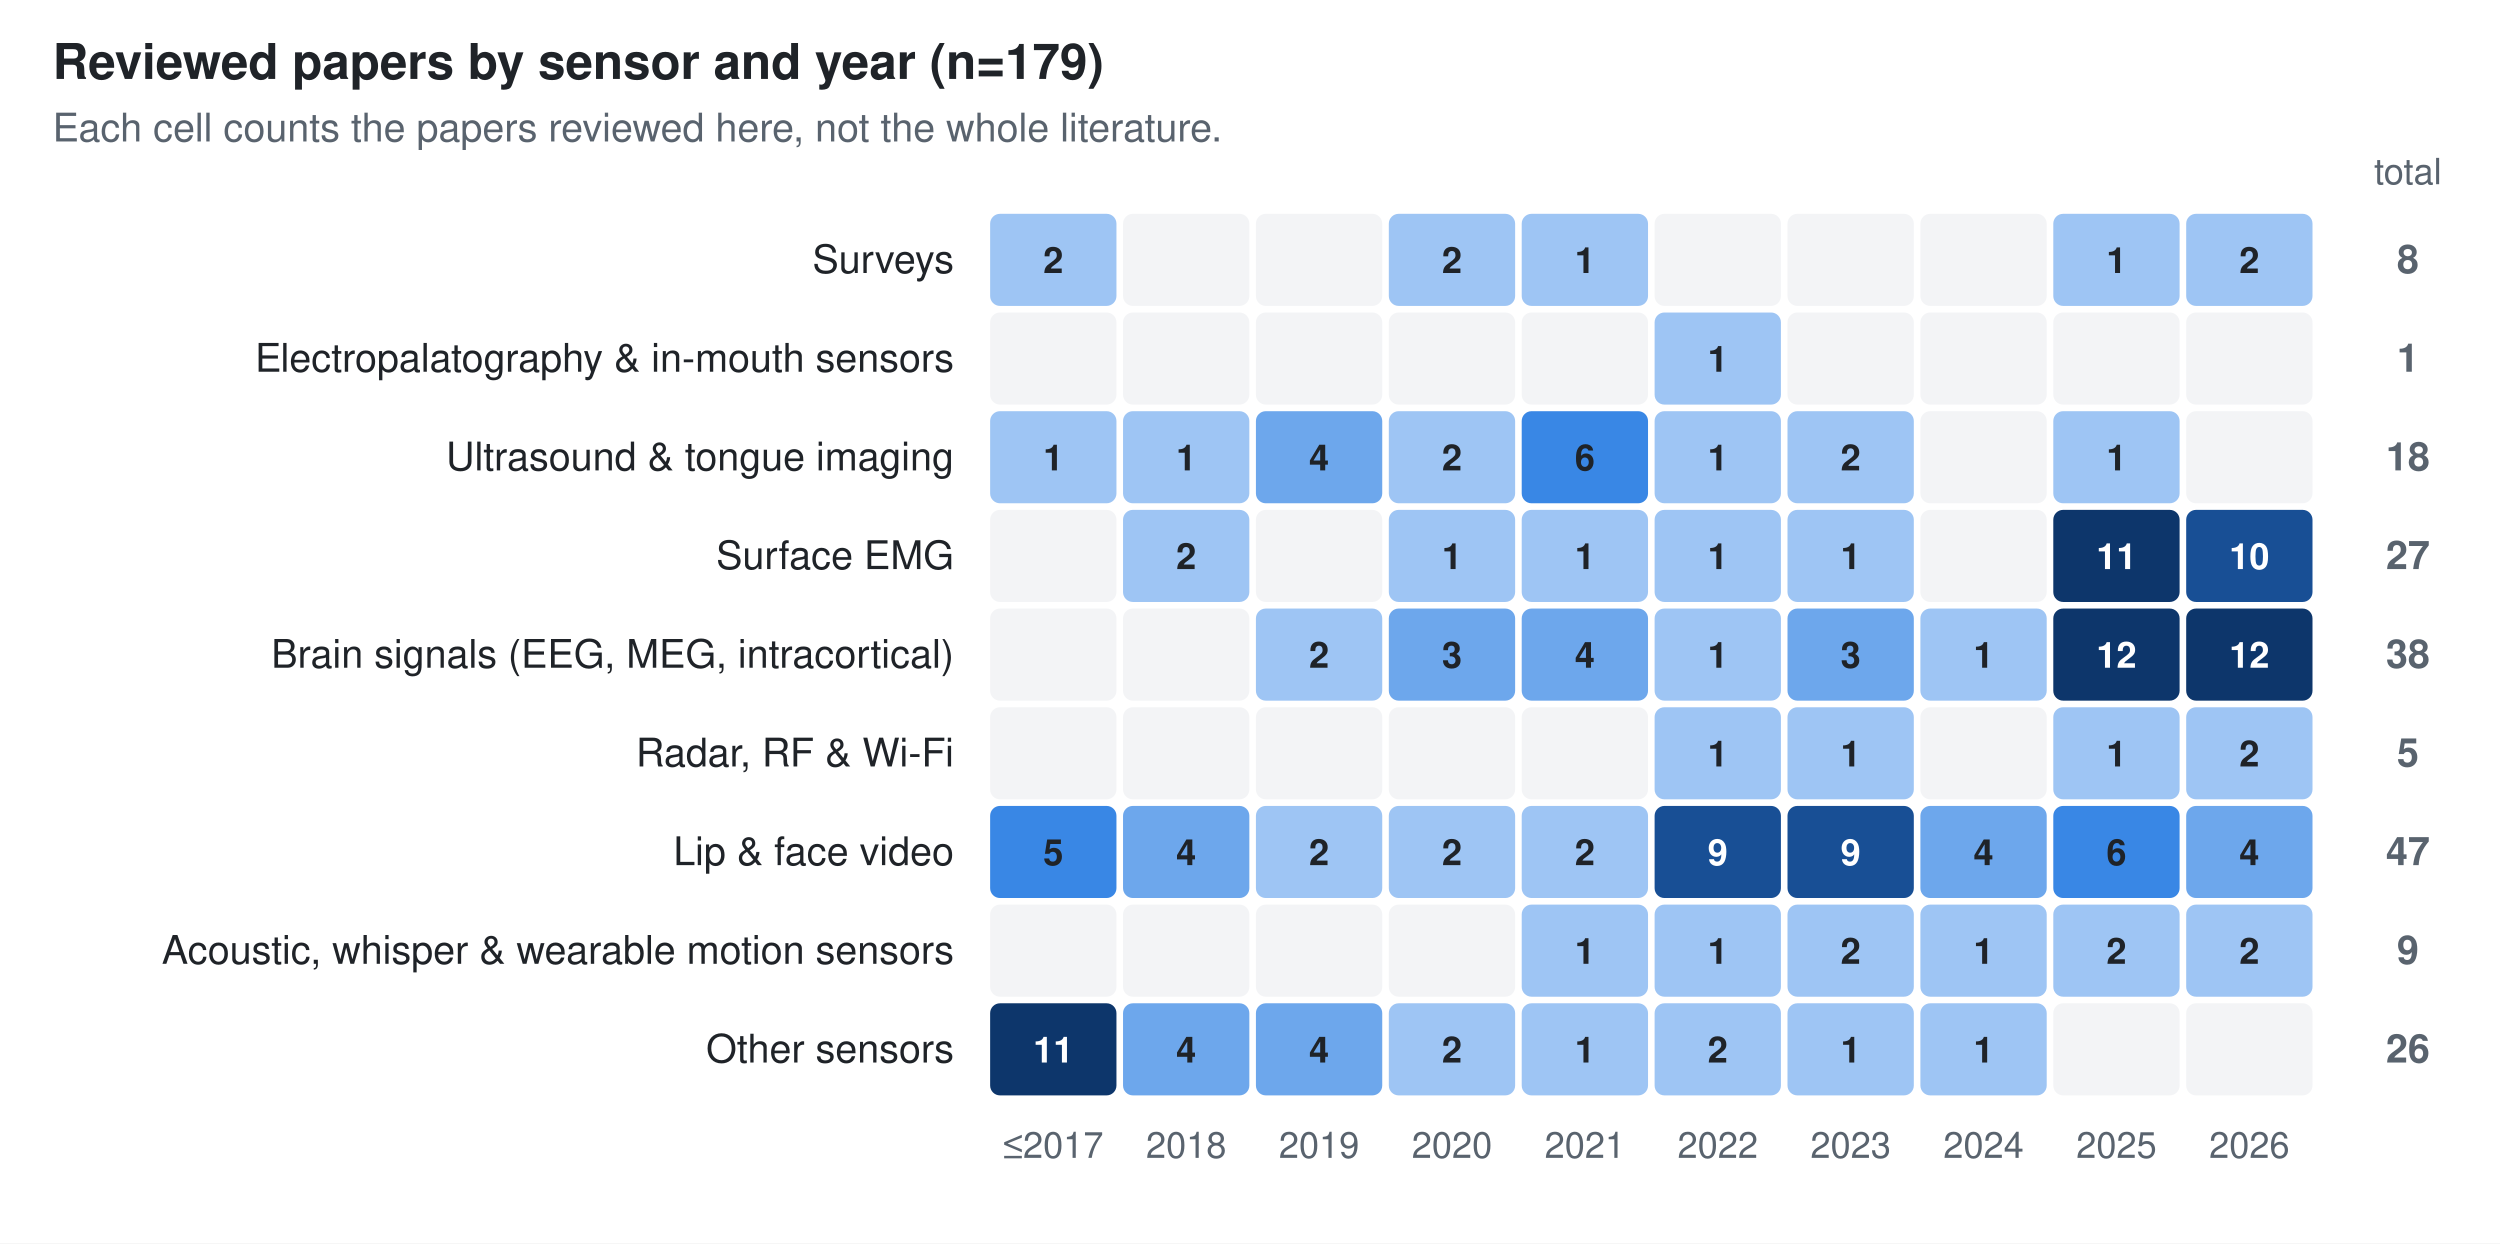
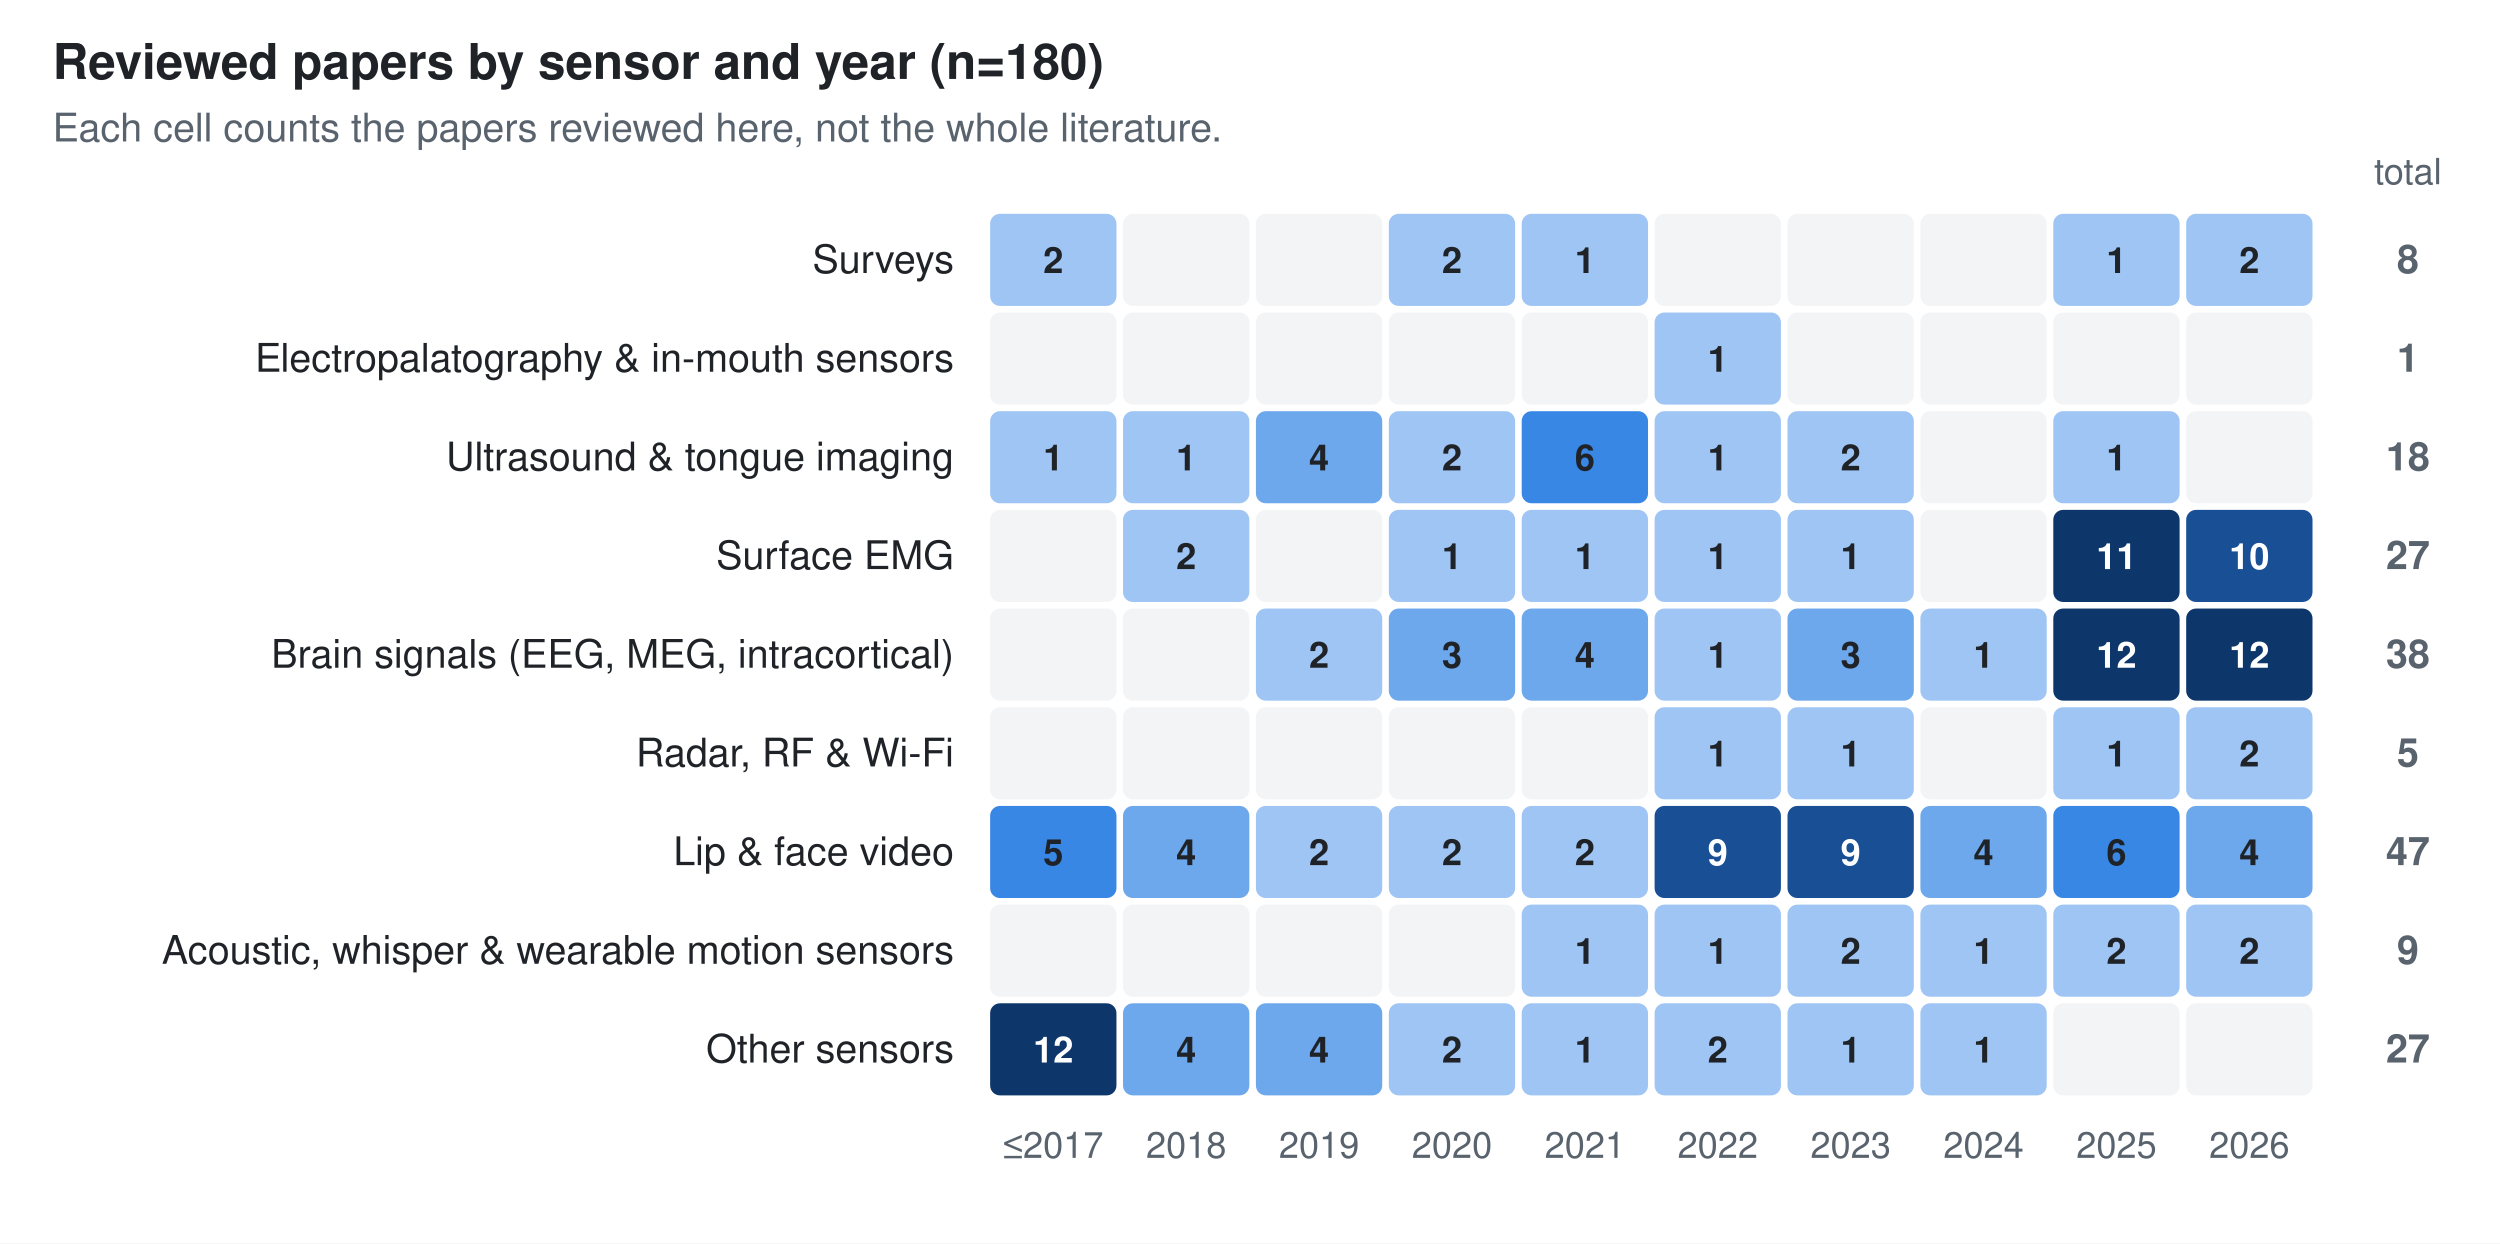
- <svg xmlns="http://www.w3.org/2000/svg" width="760" height="378" viewBox="0 0 760 378" font-family="-apple-system, BlinkMacSystemFont, 'Segoe UI', Helvetica, Arial, sans-serif" role="img" aria-label="Reviewed papers by sensor and year (n=179)">
+ <svg xmlns="http://www.w3.org/2000/svg" width="760" height="378" viewBox="0 0 760 378" font-family="-apple-system, BlinkMacSystemFont, 'Segoe UI', Helvetica, Arial, sans-serif" role="img" aria-label="Reviewed papers by sensor and year (n=180)">
  <rect width="760" height="378" fill="#ffffff" />
-   <text x="16.0" y="24.0" font-size="15" fill="#1f2328" text-anchor="start" font-weight="600">Reviewed papers by sensor and year (n=179)</text>
+   <text x="16.0" y="24.0" font-size="15" fill="#1f2328" text-anchor="start" font-weight="600">Reviewed papers by sensor and year (n=180)</text>
  <text x="16.0" y="43.0" font-size="12" fill="#59636e" text-anchor="start">Each cell counts the papers reviewed here, not the whole literature.</text>
  <text x="320.2" y="352.0" font-size="11" fill="#59636e" text-anchor="middle">≤2017</text>
  <text x="360.6" y="352.0" font-size="11" fill="#59636e" text-anchor="middle">2018</text>
  <text x="401.0" y="352.0" font-size="11" fill="#59636e" text-anchor="middle">2019</text>
  <text x="441.4" y="352.0" font-size="11" fill="#59636e" text-anchor="middle">2020</text>
  <text x="481.8" y="352.0" font-size="11" fill="#59636e" text-anchor="middle">2021</text>
  <text x="522.2" y="352.0" font-size="11" fill="#59636e" text-anchor="middle">2022</text>
  <text x="562.6" y="352.0" font-size="11" fill="#59636e" text-anchor="middle">2023</text>
  <text x="603.0" y="352.0" font-size="11" fill="#59636e" text-anchor="middle">2024</text>
  <text x="643.4" y="352.0" font-size="11" fill="#59636e" text-anchor="middle">2025</text>
  <text x="683.8" y="352.0" font-size="11" fill="#59636e" text-anchor="middle">2026</text>
  <text x="732.0" y="56.0" font-size="11" fill="#59636e" text-anchor="middle">total</text>
  <text x="290.0" y="83.0" font-size="12" fill="#1f2328" text-anchor="end">Surveys</text>
  <rect x="301.0" y="65.0" width="38.4" height="28.0" rx="3" fill="#9ec5f4" />
  <text x="320.2" y="83.0" font-size="11" fill="#1f2328" text-anchor="middle" font-weight="600">2</text>
  <rect x="341.4" y="65.0" width="38.4" height="28.0" rx="3" fill="#f3f4f6" />
  <rect x="381.8" y="65.0" width="38.4" height="28.0" rx="3" fill="#f3f4f6" />
  <rect x="422.2" y="65.0" width="38.4" height="28.0" rx="3" fill="#9ec5f4" />
  <text x="441.4" y="83.0" font-size="11" fill="#1f2328" text-anchor="middle" font-weight="600">2</text>
  <rect x="462.6" y="65.0" width="38.4" height="28.0" rx="3" fill="#9ec5f4" />
  <text x="481.8" y="83.0" font-size="11" fill="#1f2328" text-anchor="middle" font-weight="600">1</text>
  <rect x="503.0" y="65.0" width="38.4" height="28.0" rx="3" fill="#f3f4f6" />
  <rect x="543.4" y="65.0" width="38.4" height="28.0" rx="3" fill="#f3f4f6" />
  <rect x="583.8" y="65.0" width="38.4" height="28.0" rx="3" fill="#f3f4f6" />
  <rect x="624.2" y="65.0" width="38.4" height="28.0" rx="3" fill="#9ec5f4" />
  <text x="643.4" y="83.0" font-size="11" fill="#1f2328" text-anchor="middle" font-weight="600">1</text>
  <rect x="664.6" y="65.0" width="38.4" height="28.0" rx="3" fill="#9ec5f4" />
  <text x="683.8" y="83.0" font-size="11" fill="#1f2328" text-anchor="middle" font-weight="600">2</text>
  <text x="732.0" y="83.0" font-size="12" fill="#59636e" text-anchor="middle" font-weight="600">8</text>
  <text x="290.0" y="113.0" font-size="12" fill="#1f2328" text-anchor="end">Electropalatography &amp; in-mouth sensors</text>
  <rect x="301.0" y="95.0" width="38.4" height="28.0" rx="3" fill="#f3f4f6" />
  <rect x="341.4" y="95.0" width="38.4" height="28.0" rx="3" fill="#f3f4f6" />
  <rect x="381.8" y="95.0" width="38.4" height="28.0" rx="3" fill="#f3f4f6" />
  <rect x="422.2" y="95.0" width="38.4" height="28.0" rx="3" fill="#f3f4f6" />
  <rect x="462.6" y="95.0" width="38.4" height="28.0" rx="3" fill="#f3f4f6" />
  <rect x="503.0" y="95.0" width="38.4" height="28.0" rx="3" fill="#9ec5f4" />
  <text x="522.2" y="113.0" font-size="11" fill="#1f2328" text-anchor="middle" font-weight="600">1</text>
  <rect x="543.4" y="95.0" width="38.4" height="28.0" rx="3" fill="#f3f4f6" />
  <rect x="583.8" y="95.0" width="38.4" height="28.0" rx="3" fill="#f3f4f6" />
  <rect x="624.2" y="95.0" width="38.4" height="28.0" rx="3" fill="#f3f4f6" />
  <rect x="664.6" y="95.0" width="38.4" height="28.0" rx="3" fill="#f3f4f6" />
  <text x="732.0" y="113.0" font-size="12" fill="#59636e" text-anchor="middle" font-weight="600">1</text>
  <text x="290.0" y="143.0" font-size="12" fill="#1f2328" text-anchor="end">Ultrasound &amp; tongue imaging</text>
  <rect x="301.0" y="125.0" width="38.4" height="28.0" rx="3" fill="#9ec5f4" />
  <text x="320.2" y="143.0" font-size="11" fill="#1f2328" text-anchor="middle" font-weight="600">1</text>
  <rect x="341.4" y="125.0" width="38.4" height="28.0" rx="3" fill="#9ec5f4" />
  <text x="360.6" y="143.0" font-size="11" fill="#1f2328" text-anchor="middle" font-weight="600">1</text>
  <rect x="381.8" y="125.0" width="38.4" height="28.0" rx="3" fill="#6da7ec" />
  <text x="401.0" y="143.0" font-size="11" fill="#1f2328" text-anchor="middle" font-weight="600">4</text>
  <rect x="422.2" y="125.0" width="38.4" height="28.0" rx="3" fill="#9ec5f4" />
  <text x="441.4" y="143.0" font-size="11" fill="#1f2328" text-anchor="middle" font-weight="600">2</text>
  <rect x="462.6" y="125.0" width="38.4" height="28.0" rx="3" fill="#3987e5" />
  <text x="481.8" y="143.0" font-size="11" fill="#1f2328" text-anchor="middle" font-weight="600">6</text>
  <rect x="503.0" y="125.0" width="38.4" height="28.0" rx="3" fill="#9ec5f4" />
  <text x="522.2" y="143.0" font-size="11" fill="#1f2328" text-anchor="middle" font-weight="600">1</text>
  <rect x="543.4" y="125.0" width="38.4" height="28.0" rx="3" fill="#9ec5f4" />
  <text x="562.6" y="143.0" font-size="11" fill="#1f2328" text-anchor="middle" font-weight="600">2</text>
  <rect x="583.8" y="125.0" width="38.4" height="28.0" rx="3" fill="#f3f4f6" />
  <rect x="624.2" y="125.0" width="38.4" height="28.0" rx="3" fill="#9ec5f4" />
  <text x="643.4" y="143.0" font-size="11" fill="#1f2328" text-anchor="middle" font-weight="600">1</text>
  <rect x="664.6" y="125.0" width="38.4" height="28.0" rx="3" fill="#f3f4f6" />
  <text x="732.0" y="143.0" font-size="12" fill="#59636e" text-anchor="middle" font-weight="600">18</text>
  <text x="290.0" y="173.0" font-size="12" fill="#1f2328" text-anchor="end">Surface EMG</text>
  <rect x="301.0" y="155.0" width="38.4" height="28.0" rx="3" fill="#f3f4f6" />
  <rect x="341.4" y="155.0" width="38.4" height="28.0" rx="3" fill="#9ec5f4" />
  <text x="360.6" y="173.0" font-size="11" fill="#1f2328" text-anchor="middle" font-weight="600">2</text>
  <rect x="381.8" y="155.0" width="38.4" height="28.0" rx="3" fill="#f3f4f6" />
  <rect x="422.2" y="155.0" width="38.4" height="28.0" rx="3" fill="#9ec5f4" />
  <text x="441.4" y="173.0" font-size="11" fill="#1f2328" text-anchor="middle" font-weight="600">1</text>
  <rect x="462.6" y="155.0" width="38.4" height="28.0" rx="3" fill="#9ec5f4" />
  <text x="481.8" y="173.0" font-size="11" fill="#1f2328" text-anchor="middle" font-weight="600">1</text>
  <rect x="503.0" y="155.0" width="38.4" height="28.0" rx="3" fill="#9ec5f4" />
  <text x="522.2" y="173.0" font-size="11" fill="#1f2328" text-anchor="middle" font-weight="600">1</text>
  <rect x="543.4" y="155.0" width="38.4" height="28.0" rx="3" fill="#9ec5f4" />
  <text x="562.6" y="173.0" font-size="11" fill="#1f2328" text-anchor="middle" font-weight="600">1</text>
  <rect x="583.8" y="155.0" width="38.4" height="28.0" rx="3" fill="#f3f4f6" />
  <rect x="624.2" y="155.0" width="38.4" height="28.0" rx="3" fill="#0d366b" />
  <text x="643.4" y="173.0" font-size="11" fill="#ffffff" text-anchor="middle" font-weight="600">11</text>
  <rect x="664.6" y="155.0" width="38.4" height="28.0" rx="3" fill="#184f95" />
  <text x="683.8" y="173.0" font-size="11" fill="#ffffff" text-anchor="middle" font-weight="600">10</text>
  <text x="732.0" y="173.0" font-size="12" fill="#59636e" text-anchor="middle" font-weight="600">27</text>
  <text x="290.0" y="203.0" font-size="12" fill="#1f2328" text-anchor="end">Brain signals (EEG, MEG, intracortical)</text>
  <rect x="301.0" y="185.0" width="38.4" height="28.0" rx="3" fill="#f3f4f6" />
  <rect x="341.4" y="185.0" width="38.4" height="28.0" rx="3" fill="#f3f4f6" />
  <rect x="381.8" y="185.0" width="38.4" height="28.0" rx="3" fill="#9ec5f4" />
  <text x="401.0" y="203.0" font-size="11" fill="#1f2328" text-anchor="middle" font-weight="600">2</text>
  <rect x="422.2" y="185.0" width="38.4" height="28.0" rx="3" fill="#6da7ec" />
  <text x="441.4" y="203.0" font-size="11" fill="#1f2328" text-anchor="middle" font-weight="600">3</text>
  <rect x="462.6" y="185.0" width="38.4" height="28.0" rx="3" fill="#6da7ec" />
  <text x="481.8" y="203.0" font-size="11" fill="#1f2328" text-anchor="middle" font-weight="600">4</text>
  <rect x="503.0" y="185.0" width="38.4" height="28.0" rx="3" fill="#9ec5f4" />
  <text x="522.2" y="203.0" font-size="11" fill="#1f2328" text-anchor="middle" font-weight="600">1</text>
  <rect x="543.4" y="185.0" width="38.4" height="28.0" rx="3" fill="#6da7ec" />
  <text x="562.6" y="203.0" font-size="11" fill="#1f2328" text-anchor="middle" font-weight="600">3</text>
  <rect x="583.8" y="185.0" width="38.4" height="28.0" rx="3" fill="#9ec5f4" />
  <text x="603.0" y="203.0" font-size="11" fill="#1f2328" text-anchor="middle" font-weight="600">1</text>
  <rect x="624.2" y="185.0" width="38.4" height="28.0" rx="3" fill="#0d366b" />
  <text x="643.4" y="203.0" font-size="11" fill="#ffffff" text-anchor="middle" font-weight="600">12</text>
  <rect x="664.6" y="185.0" width="38.4" height="28.0" rx="3" fill="#0d366b" />
  <text x="683.8" y="203.0" font-size="11" fill="#ffffff" text-anchor="middle" font-weight="600">12</text>
  <text x="732.0" y="203.0" font-size="12" fill="#59636e" text-anchor="middle" font-weight="600">38</text>
  <text x="290.0" y="233.0" font-size="12" fill="#1f2328" text-anchor="end">Radar, RF &amp; Wi-Fi</text>
  <rect x="301.0" y="215.0" width="38.4" height="28.0" rx="3" fill="#f3f4f6" />
  <rect x="341.4" y="215.0" width="38.4" height="28.0" rx="3" fill="#f3f4f6" />
  <rect x="381.8" y="215.0" width="38.4" height="28.0" rx="3" fill="#f3f4f6" />
  <rect x="422.2" y="215.0" width="38.4" height="28.0" rx="3" fill="#f3f4f6" />
  <rect x="462.6" y="215.0" width="38.4" height="28.0" rx="3" fill="#f3f4f6" />
  <rect x="503.0" y="215.0" width="38.4" height="28.0" rx="3" fill="#9ec5f4" />
  <text x="522.2" y="233.0" font-size="11" fill="#1f2328" text-anchor="middle" font-weight="600">1</text>
  <rect x="543.4" y="215.0" width="38.4" height="28.0" rx="3" fill="#9ec5f4" />
  <text x="562.6" y="233.0" font-size="11" fill="#1f2328" text-anchor="middle" font-weight="600">1</text>
  <rect x="583.8" y="215.0" width="38.4" height="28.0" rx="3" fill="#f3f4f6" />
  <rect x="624.2" y="215.0" width="38.4" height="28.0" rx="3" fill="#9ec5f4" />
  <text x="643.4" y="233.0" font-size="11" fill="#1f2328" text-anchor="middle" font-weight="600">1</text>
  <rect x="664.6" y="215.0" width="38.4" height="28.0" rx="3" fill="#9ec5f4" />
  <text x="683.8" y="233.0" font-size="11" fill="#1f2328" text-anchor="middle" font-weight="600">2</text>
  <text x="732.0" y="233.0" font-size="12" fill="#59636e" text-anchor="middle" font-weight="600">5</text>
  <text x="290.0" y="263.0" font-size="12" fill="#1f2328" text-anchor="end">Lip &amp; face video</text>
  <rect x="301.0" y="245.0" width="38.4" height="28.0" rx="3" fill="#3987e5" />
  <text x="320.2" y="263.0" font-size="11" fill="#1f2328" text-anchor="middle" font-weight="600">5</text>
  <rect x="341.4" y="245.0" width="38.4" height="28.0" rx="3" fill="#6da7ec" />
  <text x="360.6" y="263.0" font-size="11" fill="#1f2328" text-anchor="middle" font-weight="600">4</text>
  <rect x="381.8" y="245.0" width="38.4" height="28.0" rx="3" fill="#9ec5f4" />
  <text x="401.0" y="263.0" font-size="11" fill="#1f2328" text-anchor="middle" font-weight="600">2</text>
  <rect x="422.2" y="245.0" width="38.4" height="28.0" rx="3" fill="#9ec5f4" />
  <text x="441.4" y="263.0" font-size="11" fill="#1f2328" text-anchor="middle" font-weight="600">2</text>
  <rect x="462.6" y="245.0" width="38.4" height="28.0" rx="3" fill="#9ec5f4" />
  <text x="481.8" y="263.0" font-size="11" fill="#1f2328" text-anchor="middle" font-weight="600">2</text>
  <rect x="503.0" y="245.0" width="38.4" height="28.0" rx="3" fill="#184f95" />
  <text x="522.2" y="263.0" font-size="11" fill="#ffffff" text-anchor="middle" font-weight="600">9</text>
  <rect x="543.4" y="245.0" width="38.4" height="28.0" rx="3" fill="#184f95" />
  <text x="562.6" y="263.0" font-size="11" fill="#ffffff" text-anchor="middle" font-weight="600">9</text>
  <rect x="583.8" y="245.0" width="38.4" height="28.0" rx="3" fill="#6da7ec" />
  <text x="603.0" y="263.0" font-size="11" fill="#1f2328" text-anchor="middle" font-weight="600">4</text>
  <rect x="624.2" y="245.0" width="38.4" height="28.0" rx="3" fill="#3987e5" />
  <text x="643.4" y="263.0" font-size="11" fill="#1f2328" text-anchor="middle" font-weight="600">6</text>
  <rect x="664.6" y="245.0" width="38.4" height="28.0" rx="3" fill="#6da7ec" />
  <text x="683.8" y="263.0" font-size="11" fill="#1f2328" text-anchor="middle" font-weight="600">4</text>
  <text x="732.0" y="263.0" font-size="12" fill="#59636e" text-anchor="middle" font-weight="600">47</text>
  <text x="290.0" y="293.0" font-size="12" fill="#1f2328" text-anchor="end">Acoustic, whisper &amp; wearable motion sensors</text>
  <rect x="301.0" y="275.0" width="38.4" height="28.0" rx="3" fill="#f3f4f6" />
  <rect x="341.4" y="275.0" width="38.4" height="28.0" rx="3" fill="#f3f4f6" />
  <rect x="381.8" y="275.0" width="38.4" height="28.0" rx="3" fill="#f3f4f6" />
  <rect x="422.2" y="275.0" width="38.4" height="28.0" rx="3" fill="#f3f4f6" />
  <rect x="462.6" y="275.0" width="38.4" height="28.0" rx="3" fill="#9ec5f4" />
  <text x="481.8" y="293.0" font-size="11" fill="#1f2328" text-anchor="middle" font-weight="600">1</text>
  <rect x="503.0" y="275.0" width="38.4" height="28.0" rx="3" fill="#9ec5f4" />
  <text x="522.2" y="293.0" font-size="11" fill="#1f2328" text-anchor="middle" font-weight="600">1</text>
  <rect x="543.4" y="275.0" width="38.4" height="28.0" rx="3" fill="#9ec5f4" />
  <text x="562.6" y="293.0" font-size="11" fill="#1f2328" text-anchor="middle" font-weight="600">2</text>
  <rect x="583.8" y="275.0" width="38.4" height="28.0" rx="3" fill="#9ec5f4" />
  <text x="603.0" y="293.0" font-size="11" fill="#1f2328" text-anchor="middle" font-weight="600">1</text>
  <rect x="624.2" y="275.0" width="38.4" height="28.0" rx="3" fill="#9ec5f4" />
  <text x="643.4" y="293.0" font-size="11" fill="#1f2328" text-anchor="middle" font-weight="600">2</text>
  <rect x="664.6" y="275.0" width="38.4" height="28.0" rx="3" fill="#9ec5f4" />
  <text x="683.8" y="293.0" font-size="11" fill="#1f2328" text-anchor="middle" font-weight="600">2</text>
  <text x="732.0" y="293.0" font-size="12" fill="#59636e" text-anchor="middle" font-weight="600">9</text>
  <text x="290.0" y="323.0" font-size="12" fill="#1f2328" text-anchor="end">Other sensors</text>
  <rect x="301.0" y="305.0" width="38.4" height="28.0" rx="3" fill="#0d366b" />
-   <text x="320.2" y="323.0" font-size="11" fill="#ffffff" text-anchor="middle" font-weight="600">11</text>
+   <text x="320.2" y="323.0" font-size="11" fill="#ffffff" text-anchor="middle" font-weight="600">12</text>
  <rect x="341.4" y="305.0" width="38.4" height="28.0" rx="3" fill="#6da7ec" />
  <text x="360.6" y="323.0" font-size="11" fill="#1f2328" text-anchor="middle" font-weight="600">4</text>
  <rect x="381.8" y="305.0" width="38.4" height="28.0" rx="3" fill="#6da7ec" />
  <text x="401.0" y="323.0" font-size="11" fill="#1f2328" text-anchor="middle" font-weight="600">4</text>
  <rect x="422.2" y="305.0" width="38.4" height="28.0" rx="3" fill="#9ec5f4" />
  <text x="441.4" y="323.0" font-size="11" fill="#1f2328" text-anchor="middle" font-weight="600">2</text>
  <rect x="462.6" y="305.0" width="38.4" height="28.0" rx="3" fill="#9ec5f4" />
  <text x="481.8" y="323.0" font-size="11" fill="#1f2328" text-anchor="middle" font-weight="600">1</text>
  <rect x="503.0" y="305.0" width="38.4" height="28.0" rx="3" fill="#9ec5f4" />
  <text x="522.2" y="323.0" font-size="11" fill="#1f2328" text-anchor="middle" font-weight="600">2</text>
  <rect x="543.4" y="305.0" width="38.4" height="28.0" rx="3" fill="#9ec5f4" />
  <text x="562.6" y="323.0" font-size="11" fill="#1f2328" text-anchor="middle" font-weight="600">1</text>
  <rect x="583.8" y="305.0" width="38.4" height="28.0" rx="3" fill="#9ec5f4" />
  <text x="603.0" y="323.0" font-size="11" fill="#1f2328" text-anchor="middle" font-weight="600">1</text>
  <rect x="624.2" y="305.0" width="38.4" height="28.0" rx="3" fill="#f3f4f6" />
  <rect x="664.6" y="305.0" width="38.4" height="28.0" rx="3" fill="#f3f4f6" />
-   <text x="732.0" y="323.0" font-size="12" fill="#59636e" text-anchor="middle" font-weight="600">26</text>
+   <text x="732.0" y="323.0" font-size="12" fill="#59636e" text-anchor="middle" font-weight="600">27</text>
</svg>
